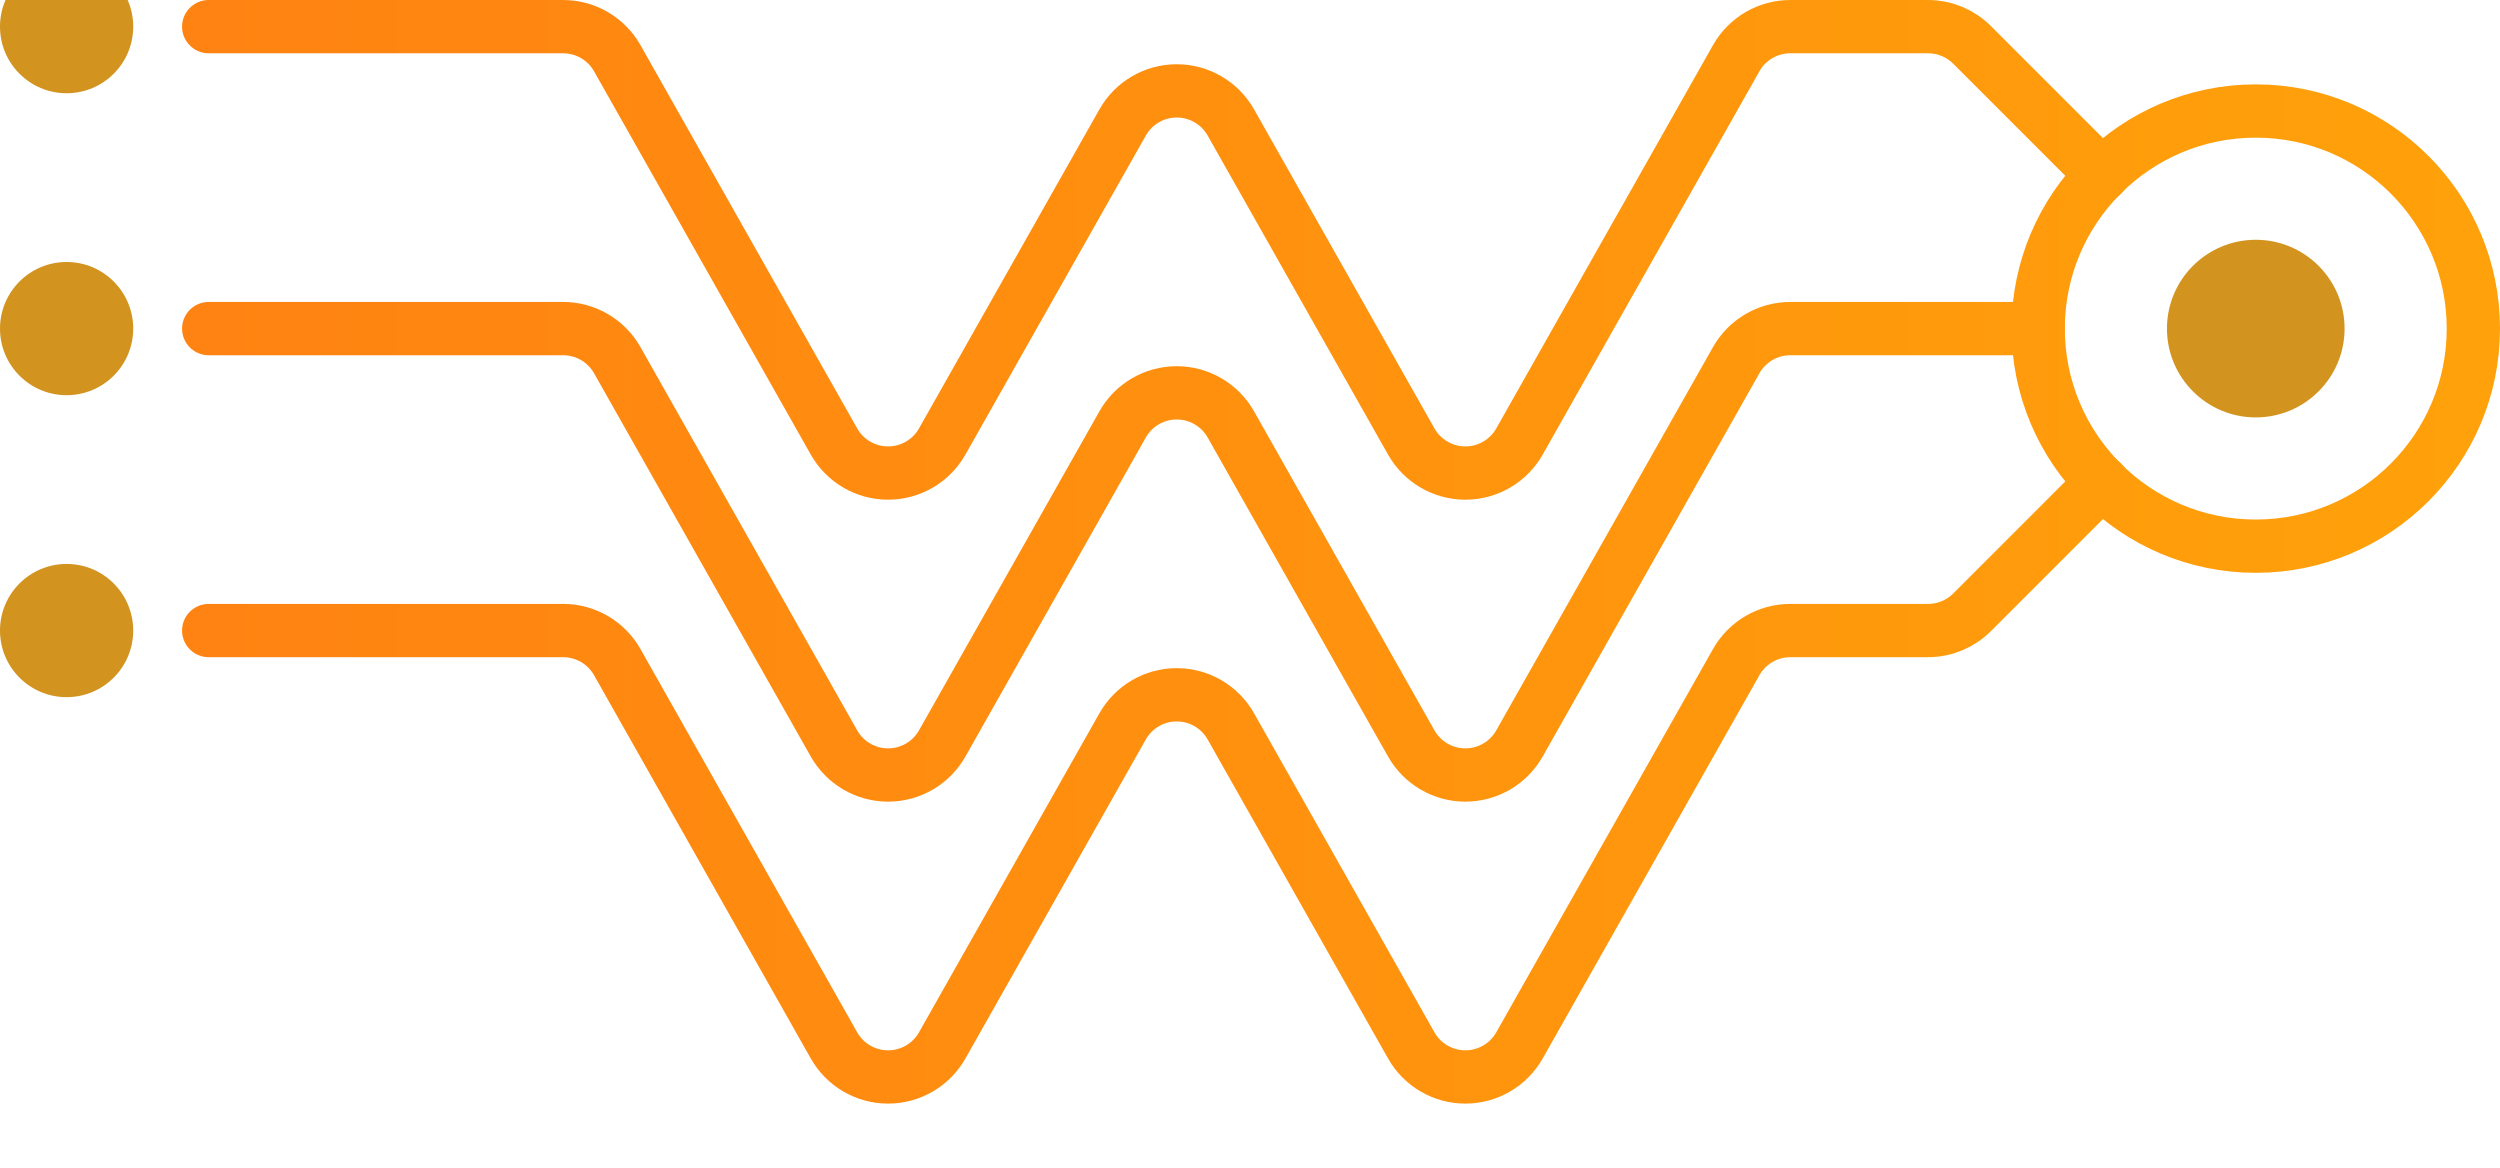
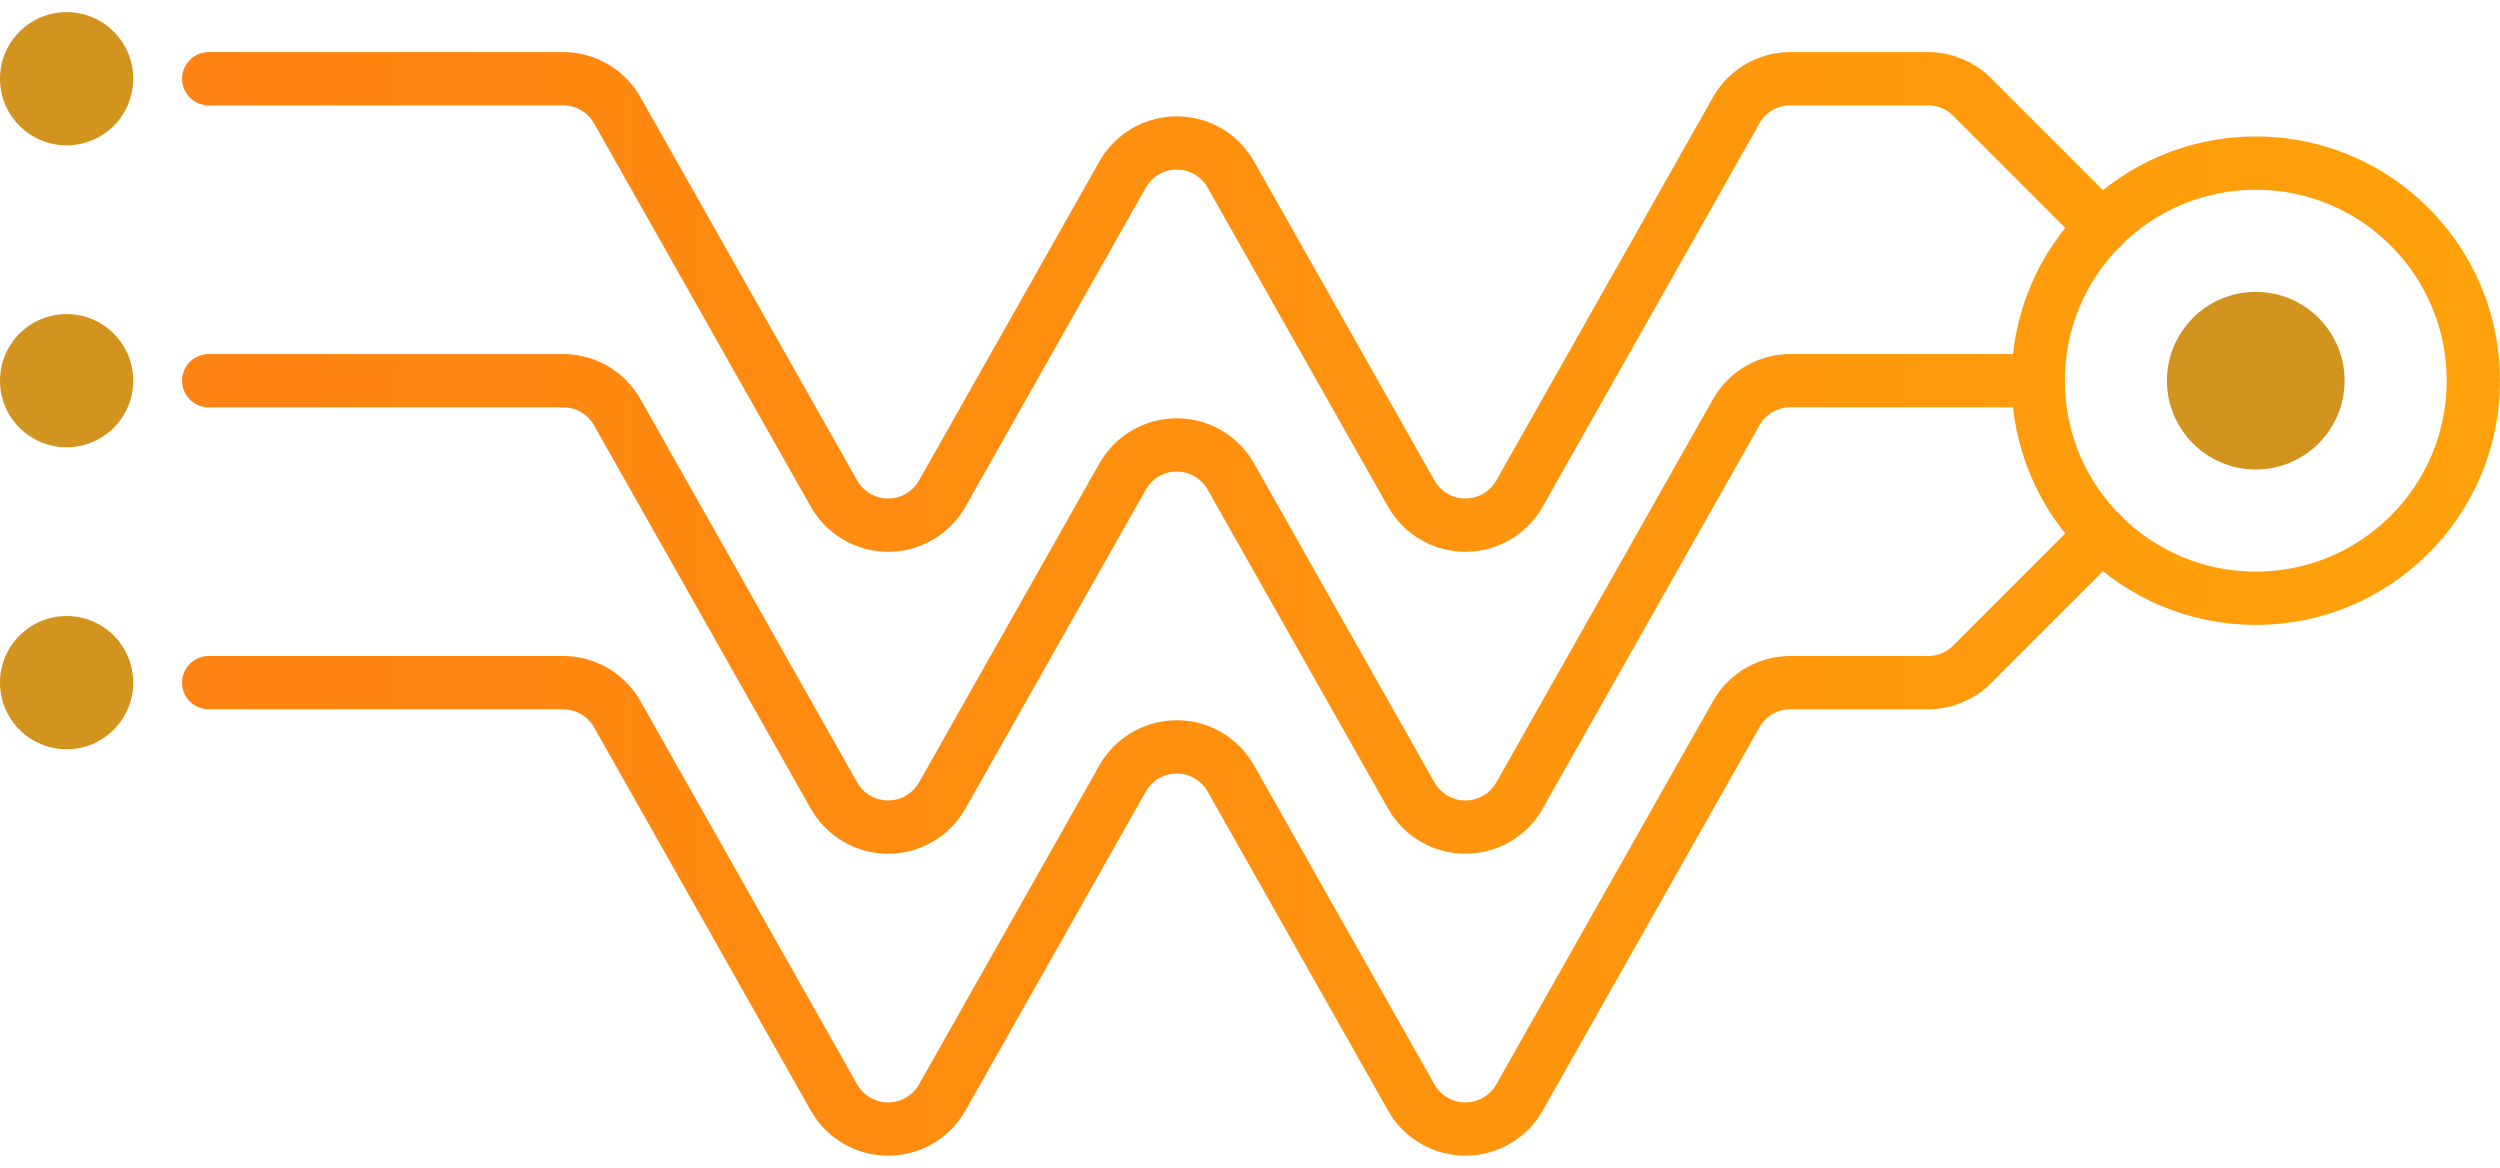
- <svg xmlns="http://www.w3.org/2000/svg" viewBox="15.00 84.00 563.00 263.00" width="563.00" height="263.00">
+ <svg xmlns="http://www.w3.org/2000/svg" viewBox="15.00 72.27 563.00 263.00" width="563.00" height="263.00">
  <defs>
    <linearGradient id="ws-orange" gradientUnits="userSpaceOnUse" x1="62" y1="0" x2="572" y2="0">
      <stop offset="0" stop-color="#FF8312" />
      <stop offset="1" stop-color="#FFA10A" />
    </linearGradient>
  </defs>
  <g>
    <g fill="none" stroke="url(#ws-orange)" stroke-width="12" stroke-linecap="round" stroke-linejoin="round">
      <path d="M62.0,90.0 L141.8,90.0 A14.0,14.0 0 0 1 154.0,97.1 L202.8,183.4 A14.0,14.0 0 0 0 227.2,183.4 L267.8,111.6 A14.0,14.0 0 0 1 292.2,111.6 L332.8,183.4 A14.0,14.0 0 0 0 357.2,183.4 L406.0,97.1 A14.0,14.0 0 0 1 418.2,90.0 L449.2,90.0 A14.0,14.0 0 0 1 459.1,94.1 L488.4,123.4" />
      <path d="M62.0,158.0 L141.8,158.0 A14.0,14.0 0 0 1 154.0,165.1 L202.8,251.4 A14.0,14.0 0 0 0 227.2,251.4 L267.8,179.6 A14.0,14.0 0 0 1 292.2,179.6 L332.8,251.4 A14.0,14.0 0 0 0 357.2,251.4 L406.0,165.1 A14.0,14.0 0 0 1 418.2,158.0 L474.0,158.0" />
      <path d="M62.0,226.0 L141.8,226.0 A14.0,14.0 0 0 1 154.0,233.1 L202.8,319.4 A14.0,14.0 0 0 0 227.2,319.4 L267.8,247.6 A14.0,14.0 0 0 1 292.2,247.6 L332.8,319.4 A14.0,14.0 0 0 0 357.2,319.4 L406.0,233.1 A14.0,14.0 0 0 1 418.2,226.0 L449.2,226.0 A14.0,14.0 0 0 0 459.1,221.9 L488.4,192.6" />
      <circle cx="523.0" cy="158" r="49" />
    </g>
    <g fill="#D2931F">
      <circle cx="30" cy="90" r="15" />
      <circle cx="30" cy="158" r="15" />
      <circle cx="30" cy="226" r="15" />
      <circle cx="523.0" cy="158" r="20" />
    </g>
  </g>
</svg>
